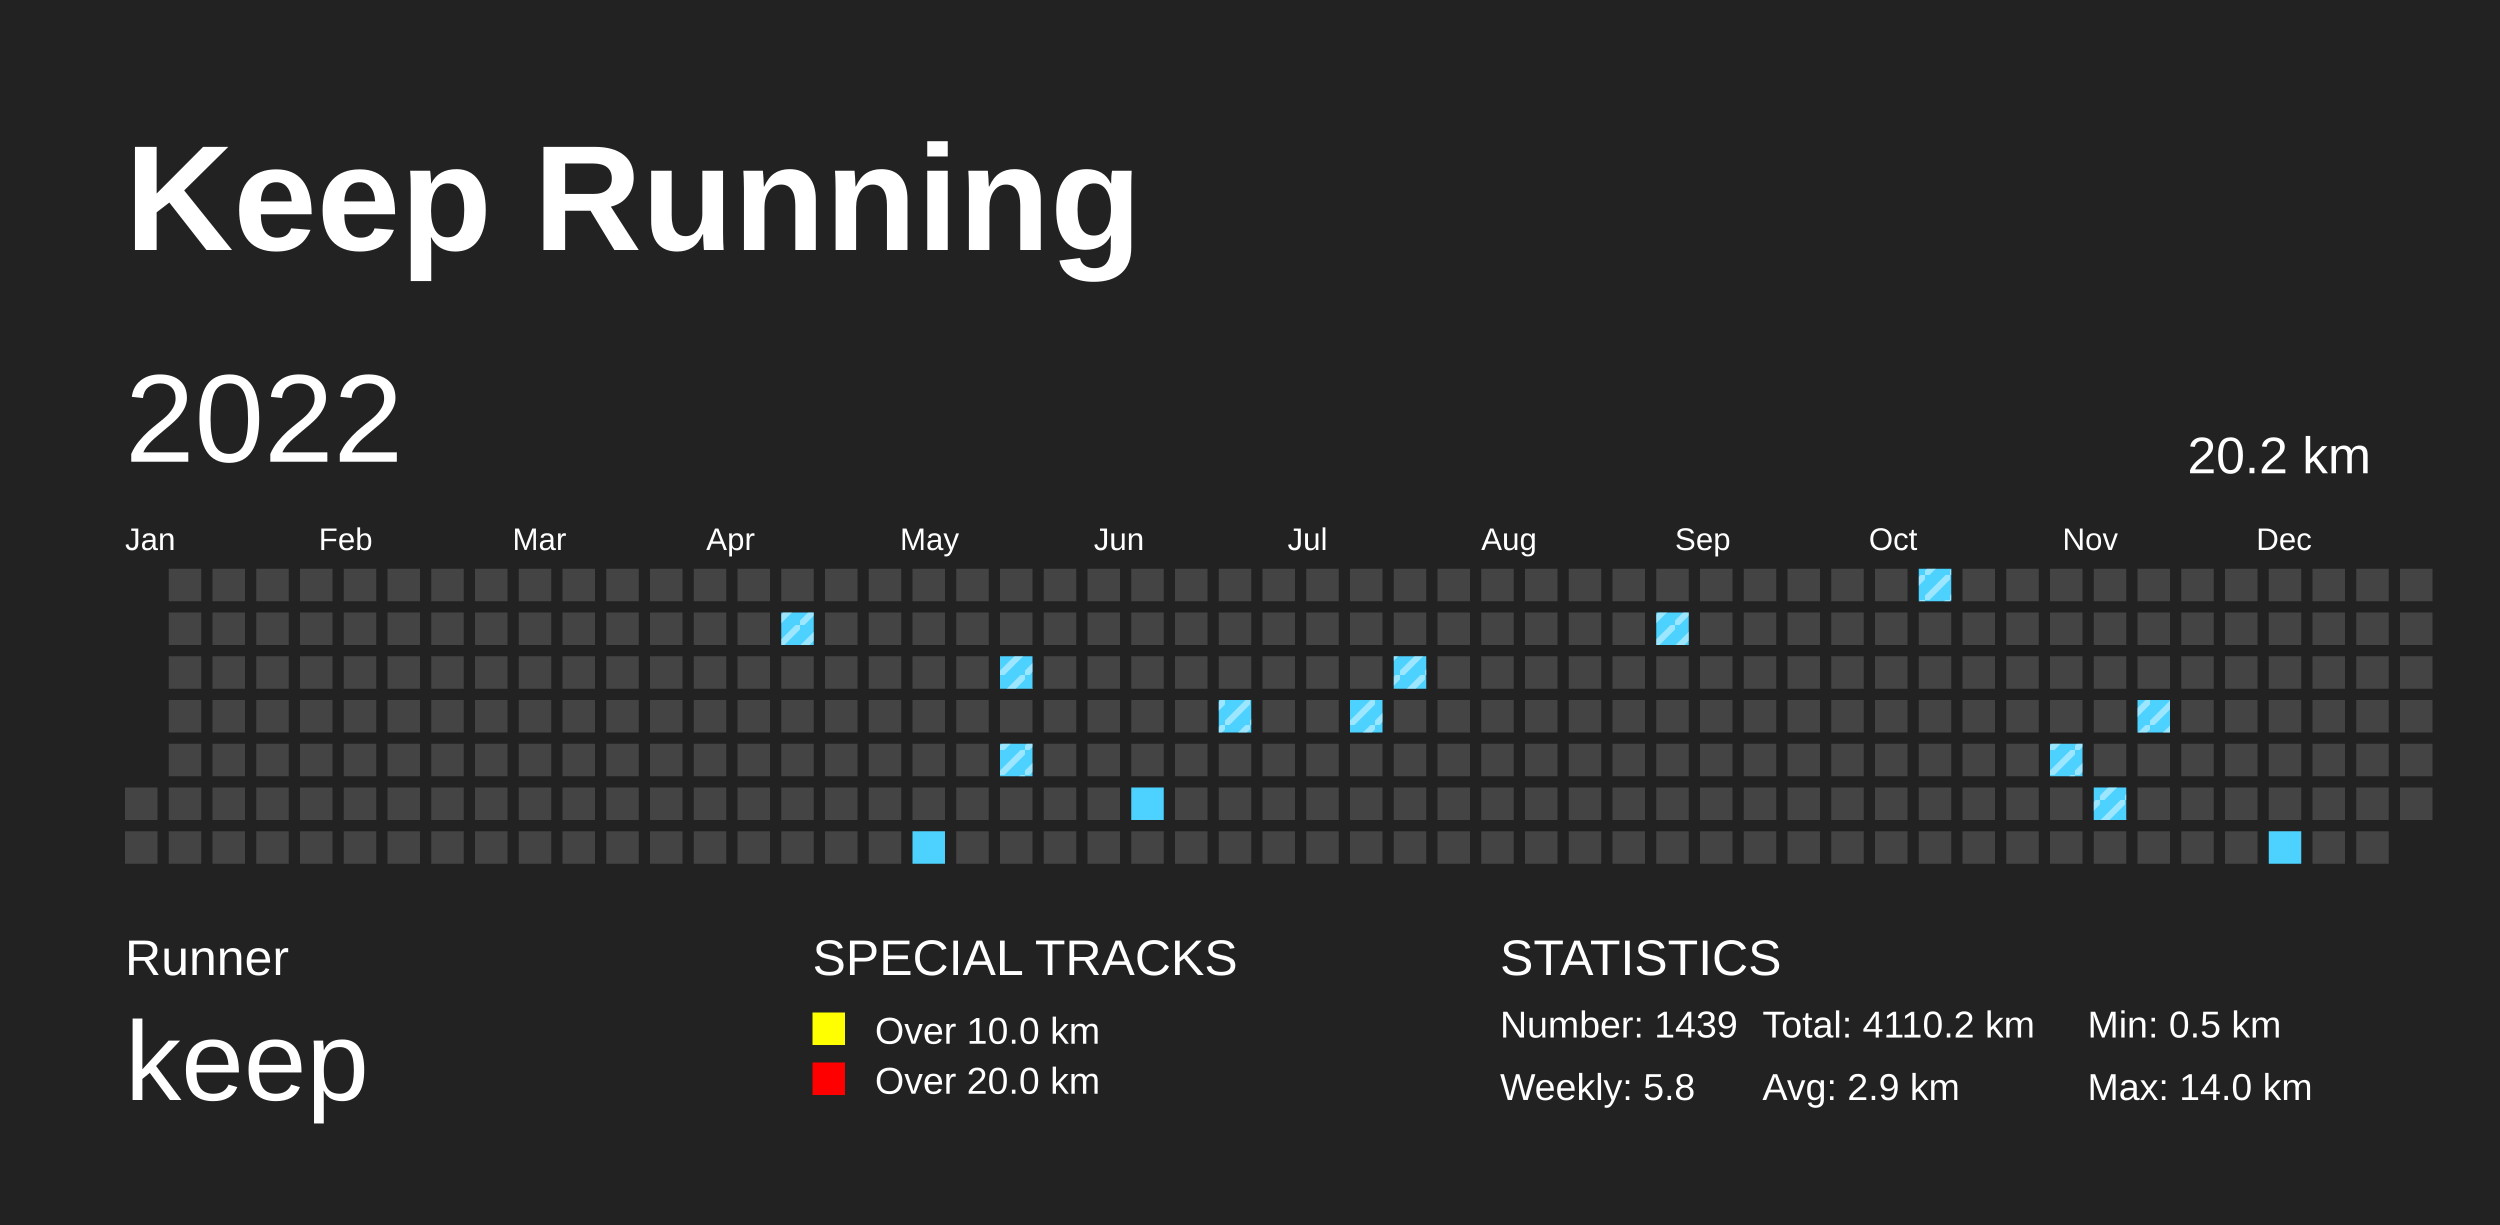
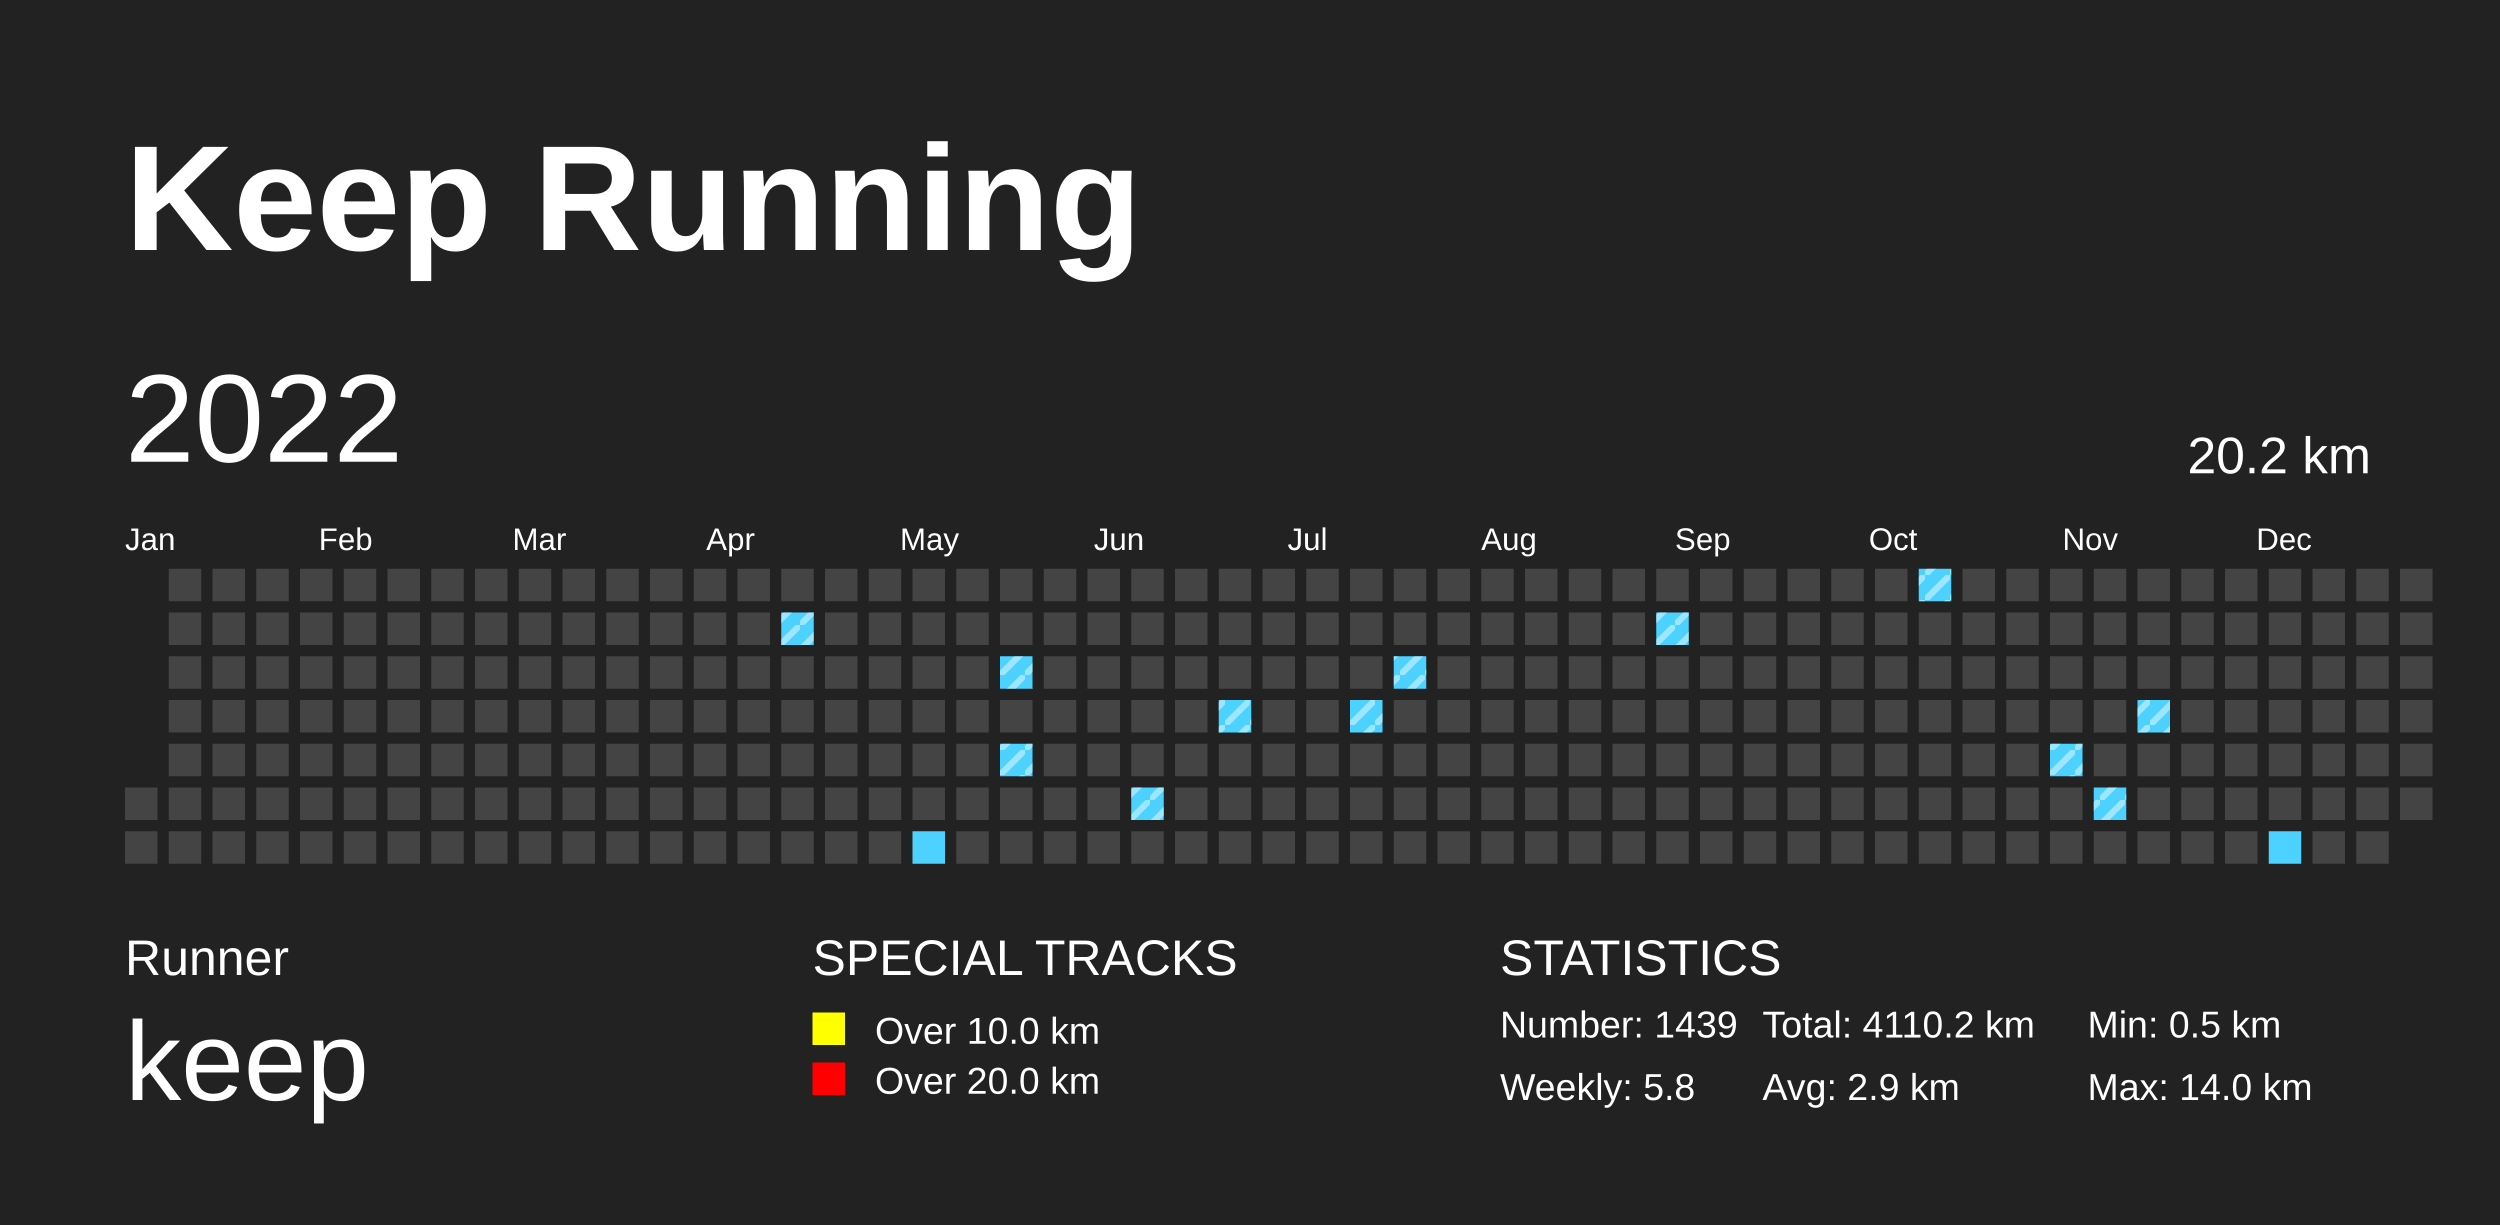
<svg xmlns="http://www.w3.org/2000/svg" baseProfile="full" height="98mm" version="1.1" viewBox="0,0,200,98" width="200mm">
  <defs>
    <pattern height="2" id="indoor-stripe" patternUnits="userSpaceOnUse" width="2">
      <line stroke="white" stroke-opacity="0.45" stroke-width="0.5" x1="0" x2="2" y1="2" y2="0" />
    </pattern>
  </defs>
  <rect fill="#222222" height="98" width="200" x="0" y="0" />
  <text fill="#FFFFFF" style="font-size:12px; font-family:Arial; font-weight:bold;" x="10" y="20">Keep Running</text>
  <text fill="#FFFFFF" style="font-size:4px; font-family:Arial" x="10" y="78">Runner</text>
  <text fill="#FFFFFF" style="font-size:9px; font-family:Arial" x="10" y="88">keep</text>
  <text fill="#FFFFFF" style="font-size:4px; font-family:Arial" x="65" y="78">SPECIAL TRACKS</text>
  <rect fill="yellow" height="2.6" width="2.6" x="65" y="81" />
  <text fill="#FFFFFF" style="font-size:3px; font-family:Arial" x="70" y="83.5">Over 10.0 km</text>
  <rect fill="red" height="2.6" width="2.6" x="65" y="85" />
  <text fill="#FFFFFF" style="font-size:3px; font-family:Arial" x="70" y="87.5">Over 20.0 km</text>
  <text fill="#FFFFFF" style="font-size:4px; font-family:Arial" x="120" y="78">STATISTICS</text>
  <text fill="#FFFFFF" style="font-size:3px; font-family:Arial" x="120" y="83">Number: 1439</text>
  <text fill="#FFFFFF" style="font-size:3px; font-family:Arial" x="120" y="88">Weekly: 5.8</text>
  <text fill="#FFFFFF" style="font-size:3px; font-family:Arial" x="141" y="83">Total: 4110.2 km</text>
  <text fill="#FFFFFF" style="font-size:3px; font-family:Arial" x="141" y="88">Avg: 2.9 km</text>
  <text fill="#FFFFFF" style="font-size:3px; font-family:Arial" x="167" y="83">Min: 0.5 km</text>
  <text fill="#FFFFFF" style="font-size:3px; font-family:Arial" x="167" y="88">Max: 14.0 km</text>
  <text dominant-baseline="hanging" fill="#FFFFFF" style="font-size:10.0px; font-family:Arial;" x="10" y="30">2022</text>
  <text dominant-baseline="hanging" fill="#FFFFFF" style="font-size:4.125px; font-family:Arial;" x="175" y="35">20.2 km</text>
  <text fill="#FFFFFF" style="font-size:2.5px; font-family:Arial" x="10.0" y="44">Jan</text>
  <text fill="#FFFFFF" style="font-size:2.5px; font-family:Arial" x="25.5" y="44">Feb</text>
  <text fill="#FFFFFF" style="font-size:2.5px; font-family:Arial" x="41.0" y="44">Mar</text>
  <text fill="#FFFFFF" style="font-size:2.5px; font-family:Arial" x="56.5" y="44">Apr</text>
  <text fill="#FFFFFF" style="font-size:2.5px; font-family:Arial" x="72.0" y="44">May</text>
  <text fill="#FFFFFF" style="font-size:2.5px; font-family:Arial" x="87.5" y="44">Jun</text>
  <text fill="#FFFFFF" style="font-size:2.5px; font-family:Arial" x="103.0" y="44">Jul</text>
  <text fill="#FFFFFF" style="font-size:2.5px; font-family:Arial" x="118.5" y="44">Aug</text>
  <text fill="#FFFFFF" style="font-size:2.5px; font-family:Arial" x="134.0" y="44">Sep</text>
  <text fill="#FFFFFF" style="font-size:2.5px; font-family:Arial" x="149.5" y="44">Oct</text>
  <text fill="#FFFFFF" style="font-size:2.5px; font-family:Arial" x="165.0" y="44">Nov</text>
  <text fill="#FFFFFF" style="font-size:2.5px; font-family:Arial" x="180.5" y="44">Dec</text>
  <rect fill="#444444" height="2.6" width="2.6" x="10.0" y="63.0" />
  <rect fill="#444444" height="2.6" width="2.6" x="10.0" y="66.5" />
  <rect fill="#444444" height="2.6" width="2.6" x="13.5" y="45.5" />
  <rect fill="#444444" height="2.6" width="2.6" x="13.5" y="49.0" />
  <rect fill="#444444" height="2.6" width="2.6" x="13.5" y="52.5" />
  <rect fill="#444444" height="2.6" width="2.6" x="13.5" y="56.0" />
  <rect fill="#444444" height="2.6" width="2.6" x="13.5" y="59.5" />
  <rect fill="#444444" height="2.6" width="2.6" x="13.5" y="63.0" />
  <rect fill="#444444" height="2.6" width="2.6" x="13.5" y="66.5" />
  <rect fill="#444444" height="2.6" width="2.6" x="17.0" y="45.5" />
  <rect fill="#444444" height="2.6" width="2.6" x="17.0" y="49.0" />
  <rect fill="#444444" height="2.6" width="2.6" x="17.0" y="52.5" />
  <rect fill="#444444" height="2.6" width="2.6" x="17.0" y="56.0" />
  <rect fill="#444444" height="2.6" width="2.6" x="17.0" y="59.5" />
  <rect fill="#444444" height="2.6" width="2.6" x="17.0" y="63.0" />
  <rect fill="#444444" height="2.6" width="2.6" x="17.0" y="66.5" />
  <rect fill="#444444" height="2.6" width="2.6" x="20.5" y="45.5" />
  <rect fill="#444444" height="2.6" width="2.6" x="20.5" y="49.0" />
  <rect fill="#444444" height="2.6" width="2.6" x="20.5" y="52.5" />
  <rect fill="#444444" height="2.6" width="2.6" x="20.5" y="56.0" />
  <rect fill="#444444" height="2.6" width="2.6" x="20.5" y="59.5" />
  <rect fill="#444444" height="2.6" width="2.6" x="20.5" y="63.0" />
  <rect fill="#444444" height="2.6" width="2.6" x="20.5" y="66.5" />
  <rect fill="#444444" height="2.6" width="2.6" x="24.0" y="45.5" />
  <rect fill="#444444" height="2.6" width="2.6" x="24.0" y="49.0" />
  <rect fill="#444444" height="2.6" width="2.6" x="24.0" y="52.5" />
  <rect fill="#444444" height="2.6" width="2.6" x="24.0" y="56.0" />
  <rect fill="#444444" height="2.6" width="2.6" x="24.0" y="59.5" />
  <rect fill="#444444" height="2.6" width="2.6" x="24.0" y="63.0" />
  <rect fill="#444444" height="2.6" width="2.6" x="24.0" y="66.5" />
  <rect fill="#444444" height="2.6" width="2.6" x="27.5" y="45.5" />
  <rect fill="#444444" height="2.6" width="2.6" x="27.5" y="49.0" />
  <rect fill="#444444" height="2.6" width="2.6" x="27.5" y="52.5" />
  <rect fill="#444444" height="2.6" width="2.6" x="27.5" y="56.0" />
  <rect fill="#444444" height="2.6" width="2.6" x="27.5" y="59.5" />
  <rect fill="#444444" height="2.6" width="2.6" x="27.5" y="63.0" />
  <rect fill="#444444" height="2.6" width="2.6" x="27.5" y="66.5" />
  <rect fill="#444444" height="2.6" width="2.6" x="31.0" y="45.5" />
  <rect fill="#444444" height="2.6" width="2.6" x="31.0" y="49.0" />
  <rect fill="#444444" height="2.6" width="2.6" x="31.0" y="52.5" />
  <rect fill="#444444" height="2.6" width="2.6" x="31.0" y="56.0" />
  <rect fill="#444444" height="2.6" width="2.6" x="31.0" y="59.5" />
  <rect fill="#444444" height="2.6" width="2.6" x="31.0" y="63.0" />
  <rect fill="#444444" height="2.6" width="2.6" x="31.0" y="66.5" />
  <rect fill="#444444" height="2.6" width="2.6" x="34.5" y="45.5" />
  <rect fill="#444444" height="2.6" width="2.6" x="34.5" y="49.0" />
  <rect fill="#444444" height="2.6" width="2.6" x="34.5" y="52.5" />
  <rect fill="#444444" height="2.6" width="2.6" x="34.5" y="56.0" />
  <rect fill="#444444" height="2.6" width="2.6" x="34.5" y="59.5" />
  <rect fill="#444444" height="2.6" width="2.6" x="34.5" y="63.0" />
  <rect fill="#444444" height="2.6" width="2.6" x="34.5" y="66.5" />
  <rect fill="#444444" height="2.6" width="2.6" x="38.0" y="45.5" />
  <rect fill="#444444" height="2.6" width="2.6" x="38.0" y="49.0" />
  <rect fill="#444444" height="2.6" width="2.6" x="38.0" y="52.5" />
  <rect fill="#444444" height="2.6" width="2.6" x="38.0" y="56.0" />
  <rect fill="#444444" height="2.6" width="2.6" x="38.0" y="59.5" />
  <rect fill="#444444" height="2.6" width="2.6" x="38.0" y="63.0" />
  <rect fill="#444444" height="2.6" width="2.6" x="38.0" y="66.5" />
  <rect fill="#444444" height="2.6" width="2.6" x="41.5" y="45.5" />
  <rect fill="#444444" height="2.6" width="2.6" x="41.5" y="49.0" />
  <rect fill="#444444" height="2.6" width="2.6" x="41.5" y="52.5" />
  <rect fill="#444444" height="2.6" width="2.6" x="41.5" y="56.0" />
  <rect fill="#444444" height="2.6" width="2.6" x="41.5" y="59.5" />
  <rect fill="#444444" height="2.6" width="2.6" x="41.5" y="63.0" />
  <rect fill="#444444" height="2.6" width="2.6" x="41.5" y="66.5" />
  <rect fill="#444444" height="2.6" width="2.6" x="45.0" y="45.5" />
  <rect fill="#444444" height="2.6" width="2.6" x="45.0" y="49.0" />
  <rect fill="#444444" height="2.6" width="2.6" x="45.0" y="52.5" />
  <rect fill="#444444" height="2.6" width="2.6" x="45.0" y="56.0" />
  <rect fill="#444444" height="2.6" width="2.6" x="45.0" y="59.5" />
  <rect fill="#444444" height="2.6" width="2.6" x="45.0" y="63.0" />
  <rect fill="#444444" height="2.6" width="2.6" x="45.0" y="66.5" />
  <rect fill="#444444" height="2.6" width="2.6" x="48.5" y="45.5" />
  <rect fill="#444444" height="2.6" width="2.6" x="48.5" y="49.0" />
  <rect fill="#444444" height="2.6" width="2.6" x="48.5" y="52.5" />
  <rect fill="#444444" height="2.6" width="2.6" x="48.5" y="56.0" />
  <rect fill="#444444" height="2.6" width="2.6" x="48.5" y="59.5" />
  <rect fill="#444444" height="2.6" width="2.6" x="48.5" y="63.0" />
  <rect fill="#444444" height="2.6" width="2.6" x="48.5" y="66.5" />
  <rect fill="#444444" height="2.6" width="2.6" x="52.0" y="45.5" />
  <rect fill="#444444" height="2.6" width="2.6" x="52.0" y="49.0" />
  <rect fill="#444444" height="2.6" width="2.6" x="52.0" y="52.5" />
  <rect fill="#444444" height="2.6" width="2.6" x="52.0" y="56.0" />
  <rect fill="#444444" height="2.6" width="2.6" x="52.0" y="59.5" />
  <rect fill="#444444" height="2.6" width="2.6" x="52.0" y="63.0" />
  <rect fill="#444444" height="2.6" width="2.6" x="52.0" y="66.5" />
  <rect fill="#444444" height="2.6" width="2.6" x="55.5" y="45.5" />
  <rect fill="#444444" height="2.6" width="2.6" x="55.5" y="49.0" />
  <rect fill="#444444" height="2.6" width="2.6" x="55.5" y="52.5" />
  <rect fill="#444444" height="2.6" width="2.6" x="55.5" y="56.0" />
  <rect fill="#444444" height="2.6" width="2.6" x="55.5" y="59.5" />
  <rect fill="#444444" height="2.6" width="2.6" x="55.5" y="63.0" />
  <rect fill="#444444" height="2.6" width="2.6" x="55.5" y="66.5" />
  <rect fill="#444444" height="2.6" width="2.6" x="59.0" y="45.5" />
  <rect fill="#444444" height="2.6" width="2.6" x="59.0" y="49.0" />
  <rect fill="#444444" height="2.6" width="2.6" x="59.0" y="52.5" />
  <rect fill="#444444" height="2.6" width="2.6" x="59.0" y="56.0" />
  <rect fill="#444444" height="2.6" width="2.6" x="59.0" y="59.5" />
  <rect fill="#444444" height="2.6" width="2.6" x="59.0" y="63.0" />
  <rect fill="#444444" height="2.6" width="2.6" x="59.0" y="66.5" />
  <rect fill="#444444" height="2.6" width="2.6" x="62.5" y="45.5" />
  <rect fill="#4DD2FF" height="2.6" width="2.6" x="62.5" y="49.0" />
  <rect fill="url(#indoor-stripe)" height="2.6" style="pointer-events: none;" width="2.6" x="62.5" y="49.0" />
  <rect fill="#444444" height="2.6" width="2.6" x="62.5" y="52.5" />
  <rect fill="#444444" height="2.6" width="2.6" x="62.5" y="56.0" />
  <rect fill="#444444" height="2.6" width="2.6" x="62.5" y="59.5" />
  <rect fill="#444444" height="2.6" width="2.6" x="62.5" y="63.0" />
  <rect fill="#444444" height="2.6" width="2.6" x="62.5" y="66.5" />
  <rect fill="#444444" height="2.6" width="2.6" x="66.0" y="45.5" />
  <rect fill="#444444" height="2.6" width="2.6" x="66.0" y="49.0" />
  <rect fill="#444444" height="2.6" width="2.6" x="66.0" y="52.5" />
  <rect fill="#444444" height="2.6" width="2.6" x="66.0" y="56.0" />
  <rect fill="#444444" height="2.6" width="2.6" x="66.0" y="59.5" />
  <rect fill="#444444" height="2.6" width="2.6" x="66.0" y="63.0" />
  <rect fill="#444444" height="2.6" width="2.6" x="66.0" y="66.5" />
  <rect fill="#444444" height="2.6" width="2.6" x="69.5" y="45.5" />
  <rect fill="#444444" height="2.6" width="2.6" x="69.5" y="49.0" />
  <rect fill="#444444" height="2.6" width="2.6" x="69.5" y="52.5" />
  <rect fill="#444444" height="2.6" width="2.6" x="69.5" y="56.0" />
  <rect fill="#444444" height="2.6" width="2.6" x="69.5" y="59.5" />
  <rect fill="#444444" height="2.6" width="2.6" x="69.5" y="63.0" />
  <rect fill="#444444" height="2.6" width="2.6" x="69.5" y="66.5" />
  <rect fill="#444444" height="2.6" width="2.6" x="73.0" y="45.5" />
  <rect fill="#444444" height="2.6" width="2.6" x="73.0" y="49.0" />
  <rect fill="#444444" height="2.6" width="2.6" x="73.0" y="52.5" />
  <rect fill="#444444" height="2.6" width="2.6" x="73.0" y="56.0" />
  <rect fill="#444444" height="2.6" width="2.6" x="73.0" y="59.5" />
  <rect fill="#444444" height="2.6" width="2.6" x="73.0" y="63.0" />
  <rect fill="#4DD2FF" height="2.6" width="2.6" x="73.0" y="66.5" />
  <rect fill="#444444" height="2.6" width="2.6" x="76.5" y="45.5" />
  <rect fill="#444444" height="2.6" width="2.6" x="76.5" y="49.0" />
  <rect fill="#444444" height="2.6" width="2.6" x="76.5" y="52.5" />
  <rect fill="#444444" height="2.6" width="2.6" x="76.5" y="56.0" />
  <rect fill="#444444" height="2.6" width="2.6" x="76.5" y="59.5" />
  <rect fill="#444444" height="2.6" width="2.6" x="76.5" y="63.0" />
  <rect fill="#444444" height="2.6" width="2.6" x="76.5" y="66.5" />
  <rect fill="#444444" height="2.6" width="2.6" x="80.0" y="45.5" />
  <rect fill="#444444" height="2.6" width="2.6" x="80.0" y="49.0" />
  <rect fill="#4DD2FF" height="2.6" width="2.6" x="80.0" y="52.5" />
  <rect fill="url(#indoor-stripe)" height="2.6" style="pointer-events: none;" width="2.6" x="80.0" y="52.5" />
  <rect fill="#444444" height="2.6" width="2.6" x="80.0" y="56.0" />
  <rect fill="#4DD2FF" height="2.6" width="2.6" x="80.0" y="59.5" />
  <rect fill="url(#indoor-stripe)" height="2.6" style="pointer-events: none;" width="2.6" x="80.0" y="59.5" />
  <rect fill="#444444" height="2.6" width="2.6" x="80.0" y="63.0" />
  <rect fill="#444444" height="2.6" width="2.6" x="80.0" y="66.5" />
  <rect fill="#444444" height="2.6" width="2.6" x="83.5" y="45.5" />
  <rect fill="#444444" height="2.6" width="2.6" x="83.5" y="49.0" />
  <rect fill="#444444" height="2.6" width="2.6" x="83.5" y="52.5" />
  <rect fill="#444444" height="2.6" width="2.6" x="83.5" y="56.0" />
  <rect fill="#444444" height="2.6" width="2.6" x="83.5" y="59.5" />
  <rect fill="#444444" height="2.6" width="2.6" x="83.5" y="63.0" />
  <rect fill="#444444" height="2.6" width="2.6" x="83.5" y="66.5" />
  <rect fill="#444444" height="2.6" width="2.6" x="87.0" y="45.5" />
  <rect fill="#444444" height="2.6" width="2.6" x="87.0" y="49.0" />
  <rect fill="#444444" height="2.6" width="2.6" x="87.0" y="52.5" />
  <rect fill="#444444" height="2.6" width="2.6" x="87.0" y="56.0" />
  <rect fill="#444444" height="2.6" width="2.6" x="87.0" y="59.5" />
  <rect fill="#444444" height="2.6" width="2.6" x="87.0" y="63.0" />
  <rect fill="#444444" height="2.6" width="2.6" x="87.0" y="66.5" />
  <rect fill="#444444" height="2.6" width="2.6" x="90.5" y="45.5" />
  <rect fill="#444444" height="2.6" width="2.6" x="90.5" y="49.0" />
  <rect fill="#444444" height="2.6" width="2.6" x="90.5" y="52.5" />
  <rect fill="#444444" height="2.6" width="2.6" x="90.5" y="56.0" />
  <rect fill="#444444" height="2.6" width="2.6" x="90.5" y="59.5" />
  <rect fill="#4DD2FF" height="2.6" width="2.6" x="90.5" y="63.0" />
+   <rect fill="url(#indoor-stripe)" height="2.6" style="pointer-events: none;" width="2.6" x="90.5" y="63.0" />
  <rect fill="#444444" height="2.6" width="2.6" x="90.5" y="66.5" />
  <rect fill="#444444" height="2.6" width="2.6" x="94.0" y="45.5" />
  <rect fill="#444444" height="2.6" width="2.6" x="94.0" y="49.0" />
  <rect fill="#444444" height="2.6" width="2.6" x="94.0" y="52.5" />
  <rect fill="#444444" height="2.6" width="2.6" x="94.0" y="56.0" />
  <rect fill="#444444" height="2.6" width="2.6" x="94.0" y="59.5" />
  <rect fill="#444444" height="2.6" width="2.6" x="94.0" y="63.0" />
  <rect fill="#444444" height="2.6" width="2.6" x="94.0" y="66.5" />
  <rect fill="#444444" height="2.6" width="2.6" x="97.5" y="45.5" />
  <rect fill="#444444" height="2.6" width="2.6" x="97.5" y="49.0" />
  <rect fill="#444444" height="2.6" width="2.6" x="97.5" y="52.5" />
  <rect fill="#4DD2FF" height="2.6" width="2.6" x="97.5" y="56.0" />
  <rect fill="url(#indoor-stripe)" height="2.6" style="pointer-events: none;" width="2.6" x="97.5" y="56.0" />
  <rect fill="#444444" height="2.6" width="2.6" x="97.5" y="59.5" />
  <rect fill="#444444" height="2.6" width="2.6" x="97.5" y="63.0" />
  <rect fill="#444444" height="2.6" width="2.6" x="97.5" y="66.5" />
  <rect fill="#444444" height="2.6" width="2.6" x="101.0" y="45.5" />
  <rect fill="#444444" height="2.6" width="2.6" x="101.0" y="49.0" />
  <rect fill="#444444" height="2.6" width="2.6" x="101.0" y="52.5" />
  <rect fill="#444444" height="2.6" width="2.6" x="101.0" y="56.0" />
  <rect fill="#444444" height="2.6" width="2.6" x="101.0" y="59.5" />
  <rect fill="#444444" height="2.6" width="2.6" x="101.0" y="63.0" />
  <rect fill="#444444" height="2.6" width="2.6" x="101.0" y="66.5" />
  <rect fill="#444444" height="2.6" width="2.6" x="104.5" y="45.5" />
  <rect fill="#444444" height="2.6" width="2.6" x="104.5" y="49.0" />
  <rect fill="#444444" height="2.6" width="2.6" x="104.5" y="52.5" />
  <rect fill="#444444" height="2.6" width="2.6" x="104.5" y="56.0" />
  <rect fill="#444444" height="2.6" width="2.6" x="104.5" y="59.5" />
  <rect fill="#444444" height="2.6" width="2.6" x="104.5" y="63.0" />
  <rect fill="#444444" height="2.6" width="2.6" x="104.5" y="66.5" />
  <rect fill="#444444" height="2.6" width="2.6" x="108.0" y="45.5" />
  <rect fill="#444444" height="2.6" width="2.6" x="108.0" y="49.0" />
  <rect fill="#444444" height="2.6" width="2.6" x="108.0" y="52.5" />
  <rect fill="#4DD2FF" height="2.6" width="2.6" x="108.0" y="56.0" />
  <rect fill="url(#indoor-stripe)" height="2.6" style="pointer-events: none;" width="2.6" x="108.0" y="56.0" />
  <rect fill="#444444" height="2.6" width="2.6" x="108.0" y="59.5" />
  <rect fill="#444444" height="2.6" width="2.6" x="108.0" y="63.0" />
  <rect fill="#444444" height="2.6" width="2.6" x="108.0" y="66.5" />
  <rect fill="#444444" height="2.6" width="2.6" x="111.5" y="45.5" />
  <rect fill="#444444" height="2.6" width="2.6" x="111.5" y="49.0" />
  <rect fill="#4DD2FF" height="2.6" width="2.6" x="111.5" y="52.5" />
  <rect fill="url(#indoor-stripe)" height="2.6" style="pointer-events: none;" width="2.6" x="111.5" y="52.5" />
  <rect fill="#444444" height="2.6" width="2.6" x="111.5" y="56.0" />
  <rect fill="#444444" height="2.6" width="2.6" x="111.5" y="59.5" />
  <rect fill="#444444" height="2.6" width="2.6" x="111.5" y="63.0" />
  <rect fill="#444444" height="2.6" width="2.6" x="111.5" y="66.5" />
  <rect fill="#444444" height="2.6" width="2.6" x="115.0" y="45.5" />
  <rect fill="#444444" height="2.6" width="2.6" x="115.0" y="49.0" />
  <rect fill="#444444" height="2.6" width="2.6" x="115.0" y="52.5" />
  <rect fill="#444444" height="2.6" width="2.6" x="115.0" y="56.0" />
  <rect fill="#444444" height="2.6" width="2.6" x="115.0" y="59.5" />
  <rect fill="#444444" height="2.6" width="2.6" x="115.0" y="63.0" />
  <rect fill="#444444" height="2.6" width="2.6" x="115.0" y="66.5" />
  <rect fill="#444444" height="2.6" width="2.6" x="118.5" y="45.5" />
  <rect fill="#444444" height="2.6" width="2.6" x="118.5" y="49.0" />
  <rect fill="#444444" height="2.6" width="2.6" x="118.5" y="52.5" />
  <rect fill="#444444" height="2.6" width="2.6" x="118.5" y="56.0" />
  <rect fill="#444444" height="2.6" width="2.6" x="118.5" y="59.5" />
  <rect fill="#444444" height="2.6" width="2.6" x="118.5" y="63.0" />
  <rect fill="#444444" height="2.6" width="2.6" x="118.5" y="66.5" />
  <rect fill="#444444" height="2.6" width="2.6" x="122.0" y="45.5" />
  <rect fill="#444444" height="2.6" width="2.6" x="122.0" y="49.0" />
  <rect fill="#444444" height="2.6" width="2.6" x="122.0" y="52.5" />
  <rect fill="#444444" height="2.6" width="2.6" x="122.0" y="56.0" />
  <rect fill="#444444" height="2.6" width="2.6" x="122.0" y="59.5" />
  <rect fill="#444444" height="2.6" width="2.6" x="122.0" y="63.0" />
  <rect fill="#444444" height="2.6" width="2.6" x="122.0" y="66.5" />
  <rect fill="#444444" height="2.6" width="2.6" x="125.5" y="45.5" />
  <rect fill="#444444" height="2.6" width="2.6" x="125.5" y="49.0" />
  <rect fill="#444444" height="2.6" width="2.6" x="125.5" y="52.5" />
  <rect fill="#444444" height="2.6" width="2.6" x="125.5" y="56.0" />
  <rect fill="#444444" height="2.6" width="2.6" x="125.5" y="59.5" />
  <rect fill="#444444" height="2.6" width="2.6" x="125.5" y="63.0" />
  <rect fill="#444444" height="2.6" width="2.6" x="125.5" y="66.5" />
  <rect fill="#444444" height="2.6" width="2.6" x="129.0" y="45.5" />
  <rect fill="#444444" height="2.6" width="2.6" x="129.0" y="49.0" />
  <rect fill="#444444" height="2.6" width="2.6" x="129.0" y="52.5" />
  <rect fill="#444444" height="2.6" width="2.6" x="129.0" y="56.0" />
  <rect fill="#444444" height="2.6" width="2.6" x="129.0" y="59.5" />
  <rect fill="#444444" height="2.6" width="2.6" x="129.0" y="63.0" />
  <rect fill="#444444" height="2.6" width="2.6" x="129.0" y="66.5" />
  <rect fill="#444444" height="2.6" width="2.6" x="132.5" y="45.5" />
  <rect fill="#4DD2FF" height="2.6" width="2.6" x="132.5" y="49.0" />
  <rect fill="url(#indoor-stripe)" height="2.6" style="pointer-events: none;" width="2.6" x="132.5" y="49.0" />
  <rect fill="#444444" height="2.6" width="2.6" x="132.5" y="52.5" />
  <rect fill="#444444" height="2.6" width="2.6" x="132.5" y="56.0" />
  <rect fill="#444444" height="2.6" width="2.6" x="132.5" y="59.5" />
  <rect fill="#444444" height="2.6" width="2.6" x="132.5" y="63.0" />
  <rect fill="#444444" height="2.6" width="2.6" x="132.5" y="66.5" />
  <rect fill="#444444" height="2.6" width="2.6" x="136.0" y="45.5" />
  <rect fill="#444444" height="2.6" width="2.6" x="136.0" y="49.0" />
  <rect fill="#444444" height="2.6" width="2.6" x="136.0" y="52.5" />
  <rect fill="#444444" height="2.6" width="2.6" x="136.0" y="56.0" />
  <rect fill="#444444" height="2.6" width="2.6" x="136.0" y="59.5" />
  <rect fill="#444444" height="2.6" width="2.6" x="136.0" y="63.0" />
  <rect fill="#444444" height="2.6" width="2.6" x="136.0" y="66.5" />
  <rect fill="#444444" height="2.6" width="2.6" x="139.5" y="45.5" />
  <rect fill="#444444" height="2.6" width="2.6" x="139.5" y="49.0" />
  <rect fill="#444444" height="2.6" width="2.6" x="139.5" y="52.5" />
  <rect fill="#444444" height="2.6" width="2.6" x="139.5" y="56.0" />
  <rect fill="#444444" height="2.6" width="2.6" x="139.5" y="59.5" />
  <rect fill="#444444" height="2.6" width="2.6" x="139.5" y="63.0" />
  <rect fill="#444444" height="2.6" width="2.6" x="139.5" y="66.5" />
  <rect fill="#444444" height="2.6" width="2.6" x="143.0" y="45.5" />
  <rect fill="#444444" height="2.6" width="2.6" x="143.0" y="49.0" />
  <rect fill="#444444" height="2.6" width="2.6" x="143.0" y="52.5" />
  <rect fill="#444444" height="2.6" width="2.6" x="143.0" y="56.0" />
  <rect fill="#444444" height="2.6" width="2.6" x="143.0" y="59.5" />
  <rect fill="#444444" height="2.6" width="2.6" x="143.0" y="63.0" />
  <rect fill="#444444" height="2.6" width="2.6" x="143.0" y="66.5" />
  <rect fill="#444444" height="2.6" width="2.6" x="146.5" y="45.5" />
  <rect fill="#444444" height="2.6" width="2.6" x="146.5" y="49.0" />
  <rect fill="#444444" height="2.6" width="2.6" x="146.5" y="52.5" />
  <rect fill="#444444" height="2.6" width="2.6" x="146.5" y="56.0" />
  <rect fill="#444444" height="2.6" width="2.6" x="146.5" y="59.5" />
  <rect fill="#444444" height="2.6" width="2.6" x="146.5" y="63.0" />
  <rect fill="#444444" height="2.6" width="2.6" x="146.5" y="66.5" />
  <rect fill="#444444" height="2.6" width="2.6" x="150.0" y="45.5" />
  <rect fill="#444444" height="2.6" width="2.6" x="150.0" y="49.0" />
  <rect fill="#444444" height="2.6" width="2.6" x="150.0" y="52.5" />
  <rect fill="#444444" height="2.6" width="2.6" x="150.0" y="56.0" />
  <rect fill="#444444" height="2.6" width="2.6" x="150.0" y="59.5" />
  <rect fill="#444444" height="2.6" width="2.6" x="150.0" y="63.0" />
  <rect fill="#444444" height="2.6" width="2.6" x="150.0" y="66.5" />
  <rect fill="#4DD2FF" height="2.6" width="2.6" x="153.5" y="45.5" />
  <rect fill="url(#indoor-stripe)" height="2.6" style="pointer-events: none;" width="2.6" x="153.5" y="45.5" />
  <rect fill="#444444" height="2.6" width="2.6" x="153.5" y="49.0" />
  <rect fill="#444444" height="2.6" width="2.6" x="153.5" y="52.5" />
  <rect fill="#444444" height="2.6" width="2.6" x="153.5" y="56.0" />
  <rect fill="#444444" height="2.6" width="2.6" x="153.5" y="59.5" />
  <rect fill="#444444" height="2.6" width="2.6" x="153.5" y="63.0" />
  <rect fill="#444444" height="2.6" width="2.6" x="153.5" y="66.5" />
  <rect fill="#444444" height="2.6" width="2.6" x="157.0" y="45.5" />
  <rect fill="#444444" height="2.6" width="2.6" x="157.0" y="49.0" />
  <rect fill="#444444" height="2.6" width="2.6" x="157.0" y="52.5" />
  <rect fill="#444444" height="2.6" width="2.6" x="157.0" y="56.0" />
  <rect fill="#444444" height="2.6" width="2.6" x="157.0" y="59.5" />
  <rect fill="#444444" height="2.6" width="2.6" x="157.0" y="63.0" />
  <rect fill="#444444" height="2.6" width="2.6" x="157.0" y="66.5" />
  <rect fill="#444444" height="2.6" width="2.6" x="160.5" y="45.5" />
  <rect fill="#444444" height="2.6" width="2.6" x="160.5" y="49.0" />
  <rect fill="#444444" height="2.6" width="2.6" x="160.5" y="52.5" />
  <rect fill="#444444" height="2.6" width="2.6" x="160.5" y="56.0" />
  <rect fill="#444444" height="2.6" width="2.6" x="160.5" y="59.5" />
  <rect fill="#444444" height="2.6" width="2.6" x="160.5" y="63.0" />
  <rect fill="#444444" height="2.6" width="2.6" x="160.5" y="66.5" />
  <rect fill="#444444" height="2.6" width="2.6" x="164.0" y="45.5" />
  <rect fill="#444444" height="2.6" width="2.6" x="164.0" y="49.0" />
  <rect fill="#444444" height="2.6" width="2.6" x="164.0" y="52.5" />
  <rect fill="#444444" height="2.6" width="2.6" x="164.0" y="56.0" />
  <rect fill="#4DD2FF" height="2.6" width="2.6" x="164.0" y="59.5" />
  <rect fill="url(#indoor-stripe)" height="2.6" style="pointer-events: none;" width="2.6" x="164.0" y="59.5" />
  <rect fill="#444444" height="2.6" width="2.6" x="164.0" y="63.0" />
  <rect fill="#444444" height="2.6" width="2.6" x="164.0" y="66.5" />
  <rect fill="#444444" height="2.6" width="2.6" x="167.5" y="45.5" />
  <rect fill="#444444" height="2.6" width="2.6" x="167.5" y="49.0" />
  <rect fill="#444444" height="2.6" width="2.6" x="167.5" y="52.5" />
  <rect fill="#444444" height="2.6" width="2.6" x="167.5" y="56.0" />
  <rect fill="#444444" height="2.6" width="2.6" x="167.5" y="59.5" />
  <rect fill="#4DD2FF" height="2.6" width="2.6" x="167.5" y="63.0" />
  <rect fill="url(#indoor-stripe)" height="2.6" style="pointer-events: none;" width="2.6" x="167.5" y="63.0" />
  <rect fill="#444444" height="2.6" width="2.6" x="167.5" y="66.5" />
  <rect fill="#444444" height="2.6" width="2.6" x="171.0" y="45.5" />
  <rect fill="#444444" height="2.6" width="2.6" x="171.0" y="49.0" />
  <rect fill="#444444" height="2.6" width="2.6" x="171.0" y="52.5" />
  <rect fill="#4DD2FF" height="2.6" width="2.6" x="171.0" y="56.0" />
  <rect fill="url(#indoor-stripe)" height="2.6" style="pointer-events: none;" width="2.6" x="171.0" y="56.0" />
  <rect fill="#444444" height="2.6" width="2.6" x="171.0" y="59.5" />
  <rect fill="#444444" height="2.6" width="2.6" x="171.0" y="63.0" />
  <rect fill="#444444" height="2.6" width="2.6" x="171.0" y="66.5" />
  <rect fill="#444444" height="2.6" width="2.6" x="174.5" y="45.5" />
  <rect fill="#444444" height="2.6" width="2.6" x="174.5" y="49.0" />
  <rect fill="#444444" height="2.6" width="2.6" x="174.5" y="52.5" />
  <rect fill="#444444" height="2.6" width="2.6" x="174.5" y="56.0" />
  <rect fill="#444444" height="2.6" width="2.6" x="174.5" y="59.5" />
  <rect fill="#444444" height="2.6" width="2.6" x="174.5" y="63.0" />
  <rect fill="#444444" height="2.6" width="2.6" x="174.5" y="66.5" />
  <rect fill="#444444" height="2.6" width="2.6" x="178.0" y="45.5" />
  <rect fill="#444444" height="2.6" width="2.6" x="178.0" y="49.0" />
  <rect fill="#444444" height="2.6" width="2.6" x="178.0" y="52.5" />
  <rect fill="#444444" height="2.6" width="2.6" x="178.0" y="56.0" />
  <rect fill="#444444" height="2.6" width="2.6" x="178.0" y="59.5" />
  <rect fill="#444444" height="2.6" width="2.6" x="178.0" y="63.0" />
  <rect fill="#444444" height="2.6" width="2.6" x="178.0" y="66.5" />
  <rect fill="#444444" height="2.6" width="2.6" x="181.5" y="45.5" />
  <rect fill="#444444" height="2.6" width="2.6" x="181.5" y="49.0" />
  <rect fill="#444444" height="2.6" width="2.6" x="181.5" y="52.5" />
  <rect fill="#444444" height="2.6" width="2.6" x="181.5" y="56.0" />
  <rect fill="#444444" height="2.6" width="2.6" x="181.5" y="59.5" />
  <rect fill="#444444" height="2.6" width="2.6" x="181.5" y="63.0" />
  <rect fill="#4DD2FF" height="2.6" width="2.6" x="181.5" y="66.5" />
  <rect fill="#444444" height="2.6" width="2.6" x="185.0" y="45.5" />
  <rect fill="#444444" height="2.6" width="2.6" x="185.0" y="49.0" />
  <rect fill="#444444" height="2.6" width="2.6" x="185.0" y="52.5" />
  <rect fill="#444444" height="2.6" width="2.6" x="185.0" y="56.0" />
  <rect fill="#444444" height="2.6" width="2.6" x="185.0" y="59.5" />
  <rect fill="#444444" height="2.6" width="2.6" x="185.0" y="63.0" />
  <rect fill="#444444" height="2.6" width="2.6" x="185.0" y="66.5" />
  <rect fill="#444444" height="2.6" width="2.6" x="188.5" y="45.5" />
  <rect fill="#444444" height="2.6" width="2.6" x="188.5" y="49.0" />
  <rect fill="#444444" height="2.6" width="2.6" x="188.5" y="52.5" />
  <rect fill="#444444" height="2.6" width="2.6" x="188.5" y="56.0" />
  <rect fill="#444444" height="2.6" width="2.6" x="188.5" y="59.5" />
  <rect fill="#444444" height="2.6" width="2.6" x="188.5" y="63.0" />
  <rect fill="#444444" height="2.6" width="2.6" x="188.5" y="66.5" />
  <rect fill="#444444" height="2.6" width="2.6" x="192.0" y="45.5" />
  <rect fill="#444444" height="2.6" width="2.6" x="192.0" y="49.0" />
  <rect fill="#444444" height="2.6" width="2.6" x="192.0" y="52.5" />
  <rect fill="#444444" height="2.6" width="2.6" x="192.0" y="56.0" />
  <rect fill="#444444" height="2.6" width="2.6" x="192.0" y="59.5" />
  <rect fill="#444444" height="2.6" width="2.6" x="192.0" y="63.0" />
</svg>
